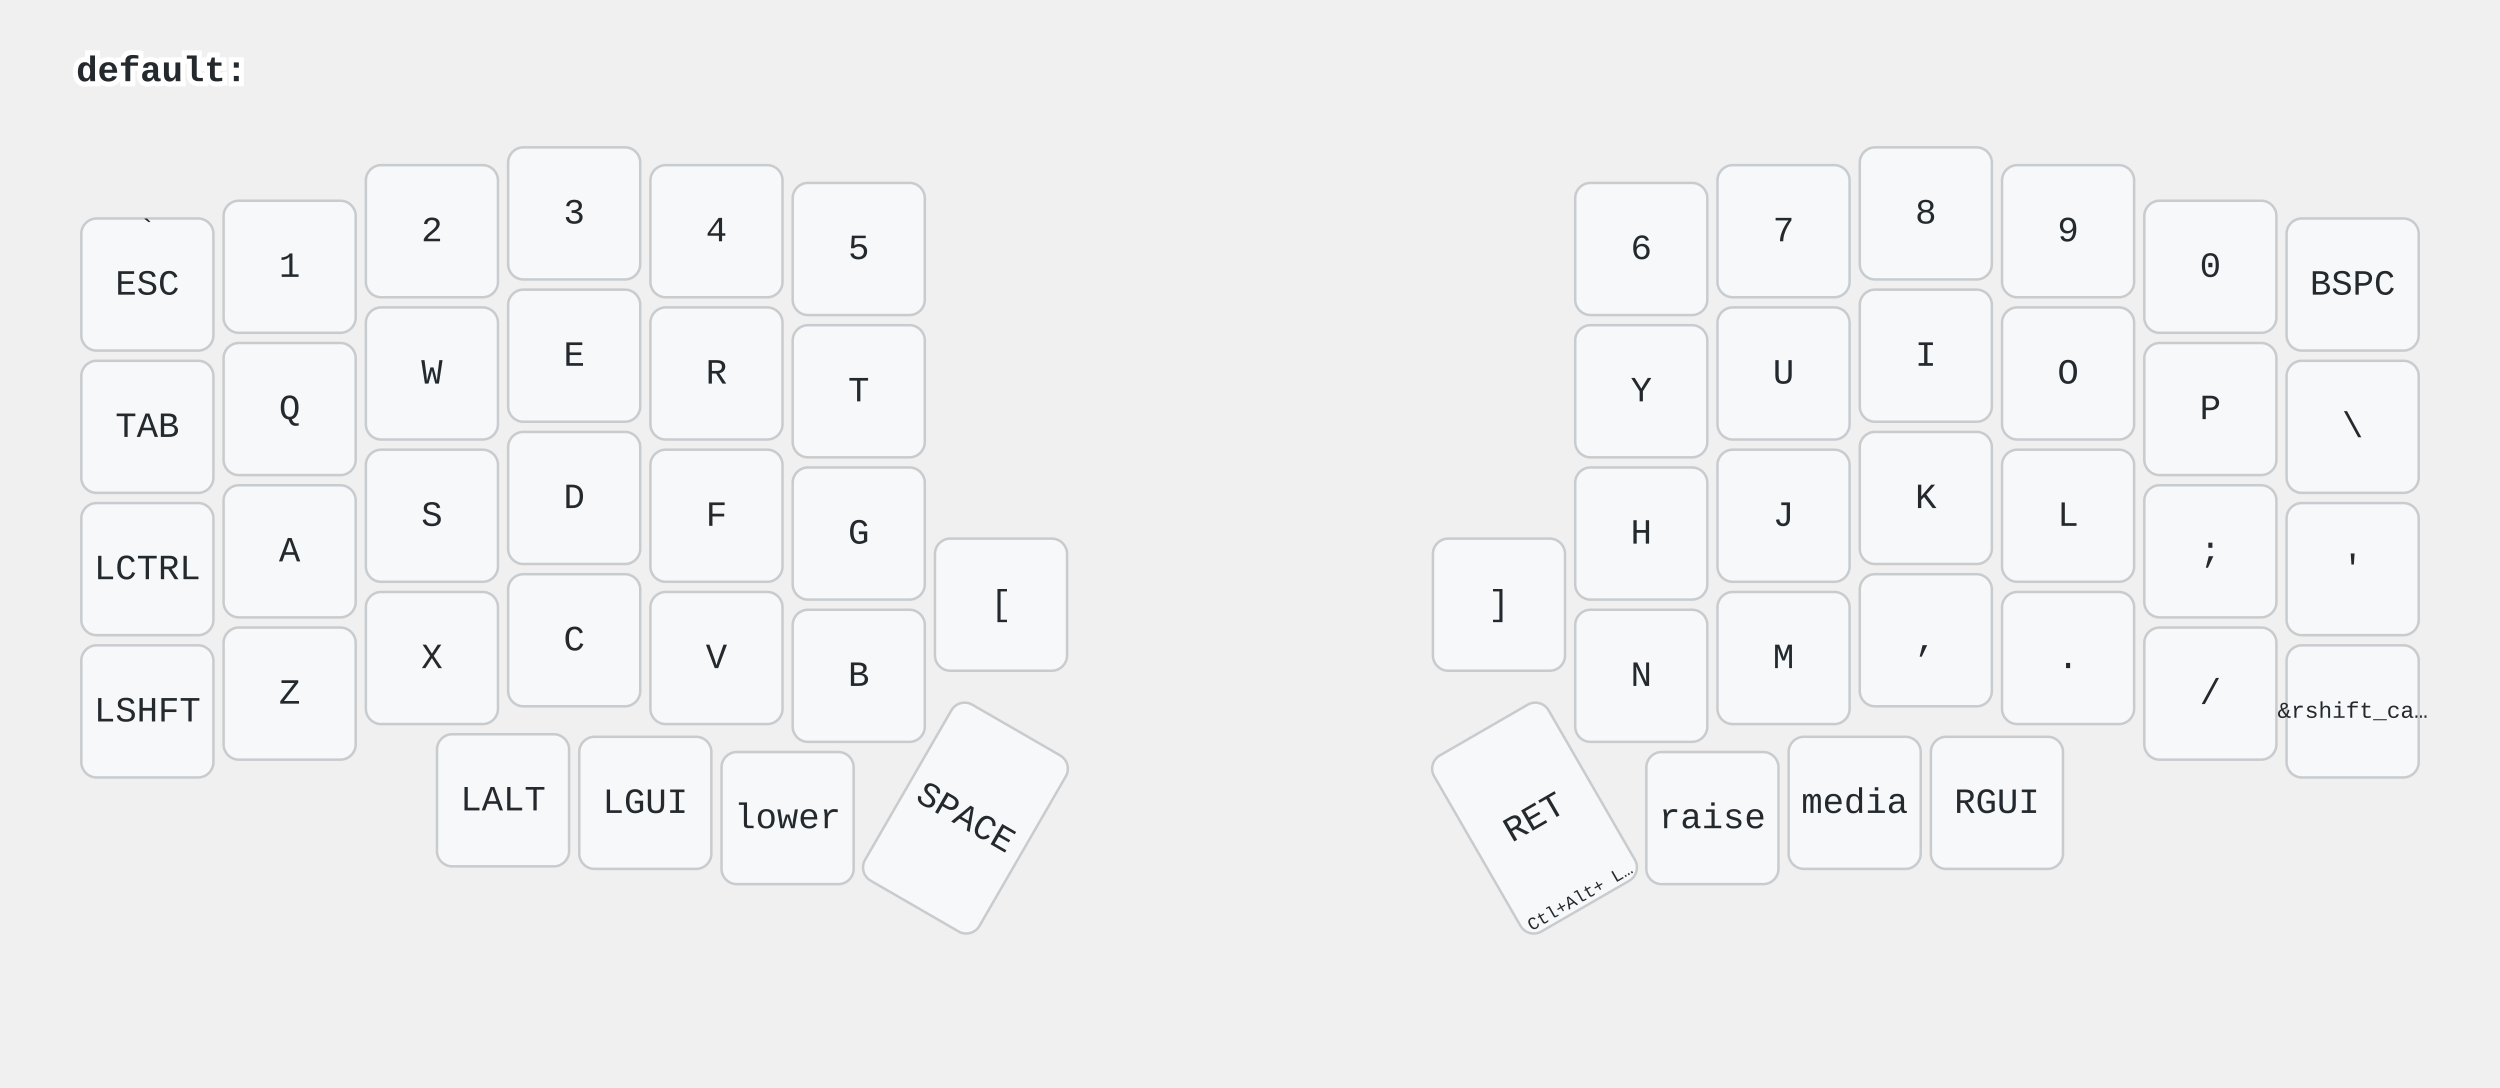
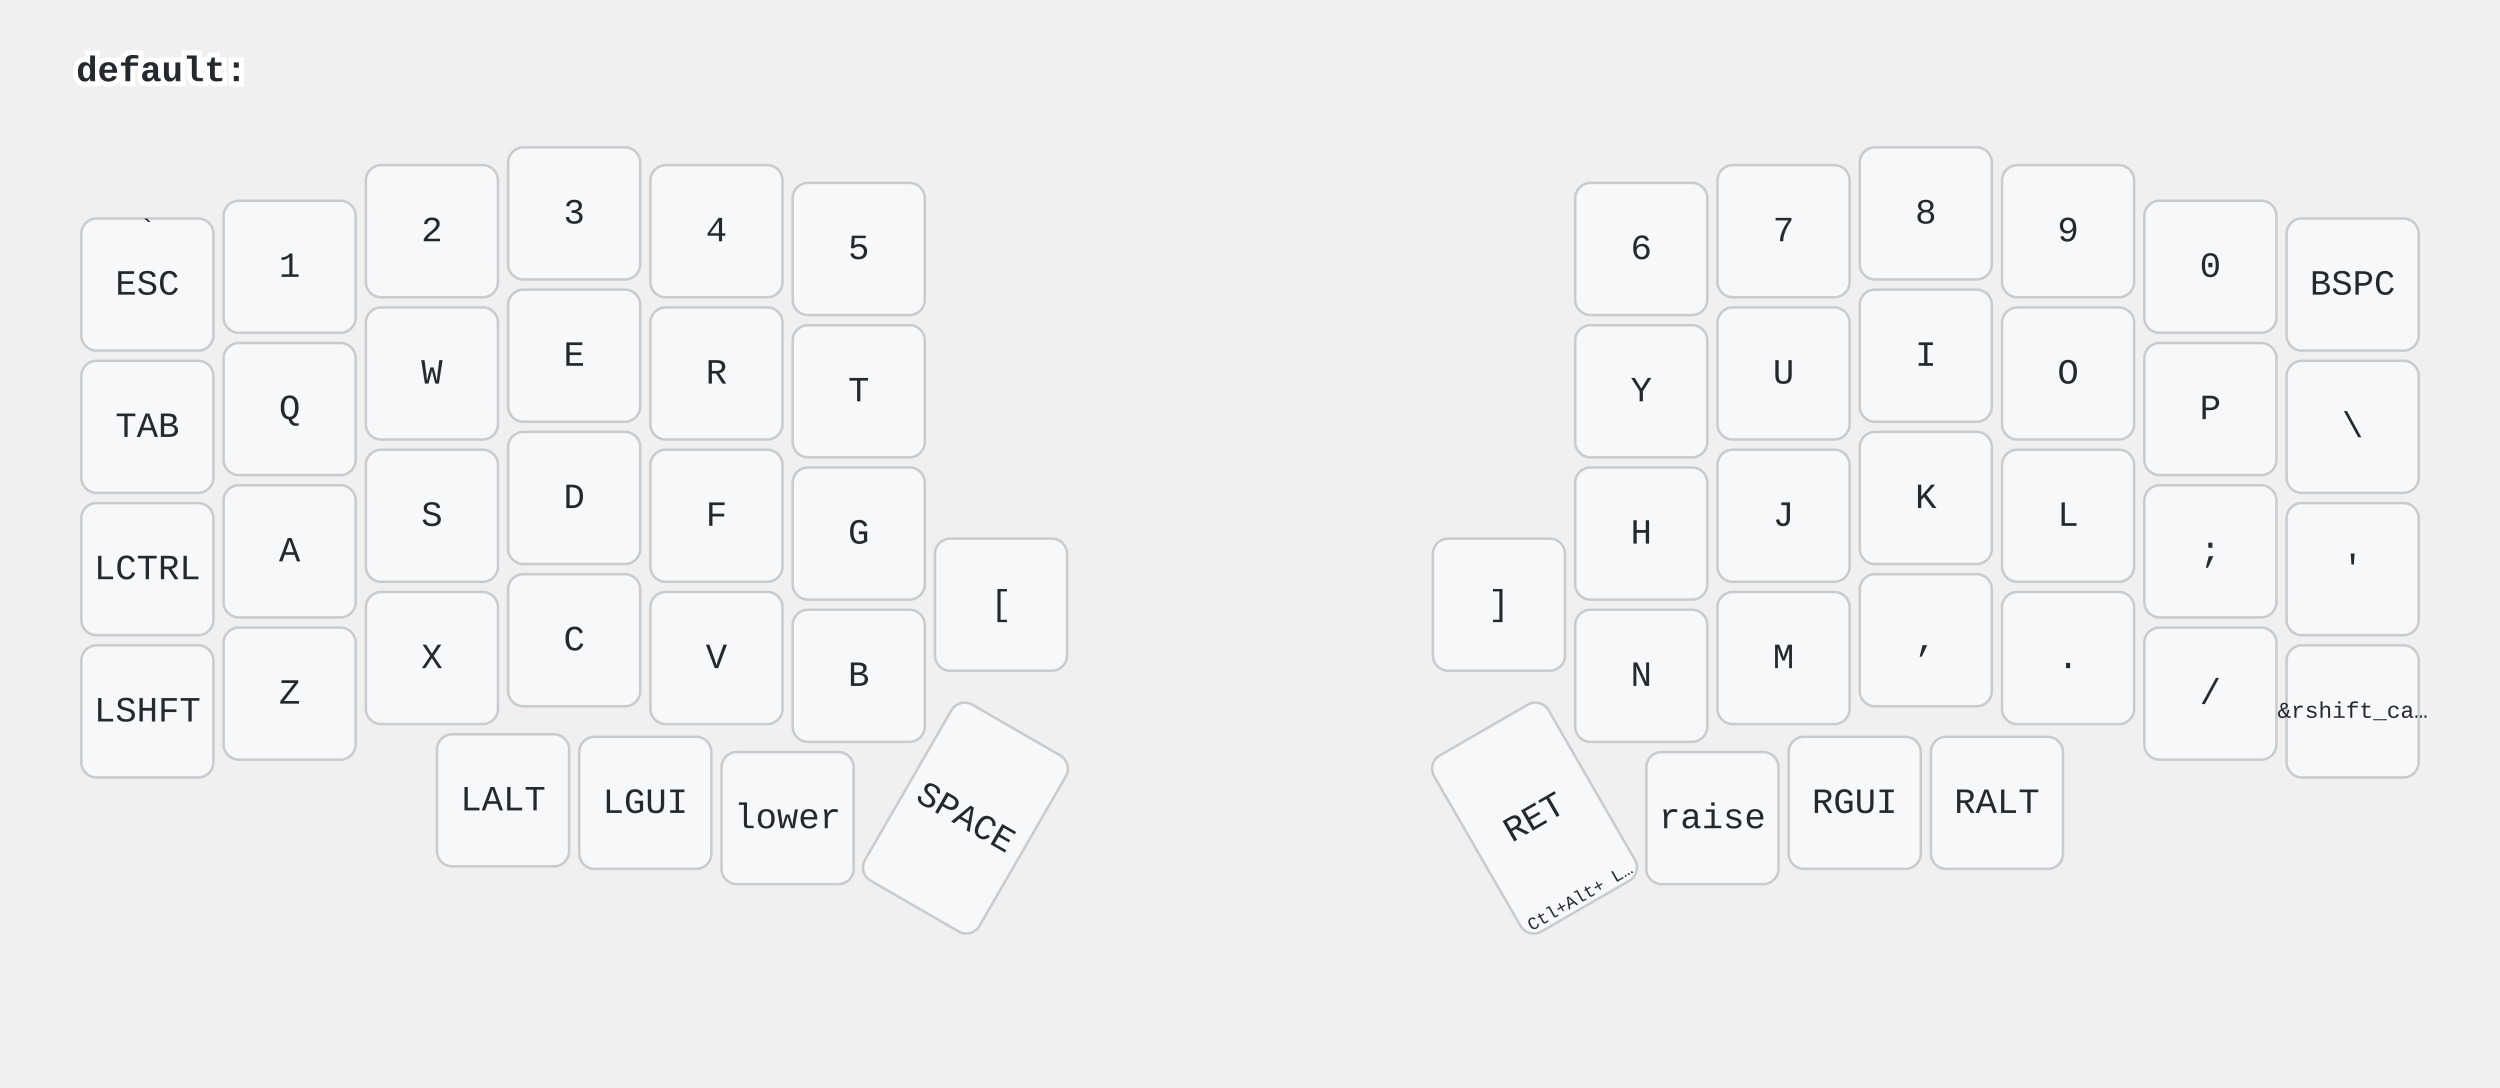
<svg xmlns="http://www.w3.org/2000/svg" width="984" height="428" viewBox="0 0 984 428" class="keymap">
  <style>/* inherit to force styles through use tags */
svg path {
    fill: inherit;
}

/* font and background color specifications */
svg.keymap {
    font-family: SFMono-Regular,Consolas,Liberation Mono,Menlo,monospace;
    font-size: 14px;
    font-kerning: normal;
    text-rendering: optimizeLegibility;
    fill: #24292e;
}

/* default key styling */
rect.key {
    fill: #f6f8fa;
}

rect.key, rect.combo {
    stroke: #c9cccf;
    stroke-width: 1;
}

/* default key side styling, only used is draw_key_sides is set */
rect.side {
    filter: brightness(90%);
}

/* color accent for combo boxes */
rect.combo, rect.combo-separate {
    fill: #cdf;
}

/* color accent for held keys */
rect.held, rect.combo.held {
    fill: #fdd;
}

/* color accent for ghost (optional) keys */
rect.ghost, rect.combo.ghost {
    stroke-dasharray: 4, 4;
    stroke-width: 2;
}

text {
    text-anchor: middle;
    dominant-baseline: middle;
}

/* styling for layer labels */
text.label {
    font-weight: bold;
    text-anchor: start;
    stroke: white;
    stroke-width: 4;
    paint-order: stroke;
}

/* styling for optional footer */
text.footer {
    text-anchor: end;
    dominant-baseline: auto;
    stroke: white;
    stroke-width: 4;
    paint-order: stroke;
}

/* styling for combo tap, and key hold/shifted label text */
text.combo, text.hold, text.shifted {
    font-size: 11px;
}

text.hold {
    text-anchor: middle;
    dominant-baseline: auto;
}

text.shifted {
    text-anchor: middle;
    dominant-baseline: hanging;
}

text.layer-activator {
    text-decoration: underline;
}

/* styling for hold/shifted label text in combo box */
text.combo.hold, text.combo.shifted {
    font-size: 8px;
}

/* lighter symbol for transparent keys */
text.trans {
    fill: #7b7e81;
}

/* styling for combo dendrons */
path.combo {
    stroke-width: 1;
    stroke: gray;
    fill: none;
}

/* Start Tabler Icons Cleanup */
/* cannot use height/width with glyphs */
.icon-tabler &gt; path {
    fill: inherit;
    stroke: inherit;
    stroke-width: 2;
}
/* hide tabler's default box */
.icon-tabler &gt; path[stroke="none"][fill="none"] {
    visibility: hidden;
}
/* End Tabler Icons Cleanup */
</style>
  <g transform="translate(30, 0)" class="layer-default">
    <text x="0" y="28" class="label" id="default">default:</text>
    <g transform="translate(0, 56)">
      <g transform="translate(28, 56)" class="key keypos-0">
        <rect rx="6" ry="6" x="-26" y="-26" width="52" height="52" class="key" />
        <text x="0" y="0" class="key tap">ESC</text>
        <text x="0" y="-24" class="key shifted">`</text>
      </g>
      <g transform="translate(84, 49)" class="key keypos-1">
        <rect rx="6" ry="6" x="-26" y="-26" width="52" height="52" class="key" />
        <text x="0" y="0" class="key tap">1</text>
      </g>
      <g transform="translate(140, 35)" class="key keypos-2">
        <rect rx="6" ry="6" x="-26" y="-26" width="52" height="52" class="key" />
        <text x="0" y="0" class="key tap">2</text>
      </g>
      <g transform="translate(196, 28)" class="key keypos-3">
        <rect rx="6" ry="6" x="-26" y="-26" width="52" height="52" class="key" />
        <text x="0" y="0" class="key tap">3</text>
      </g>
      <g transform="translate(252, 35)" class="key keypos-4">
        <rect rx="6" ry="6" x="-26" y="-26" width="52" height="52" class="key" />
        <text x="0" y="0" class="key tap">4</text>
      </g>
      <g transform="translate(308, 42)" class="key keypos-5">
        <rect rx="6" ry="6" x="-26" y="-26" width="52" height="52" class="key" />
        <text x="0" y="0" class="key tap">5</text>
      </g>
      <g transform="translate(616, 42)" class="key keypos-6">
        <rect rx="6" ry="6" x="-26" y="-26" width="52" height="52" class="key" />
        <text x="0" y="0" class="key tap">6</text>
      </g>
      <g transform="translate(672, 35)" class="key keypos-7">
        <rect rx="6" ry="6" x="-26" y="-26" width="52" height="52" class="key" />
        <text x="0" y="0" class="key tap">7</text>
      </g>
      <g transform="translate(728, 28)" class="key keypos-8">
        <rect rx="6" ry="6" x="-26" y="-26" width="52" height="52" class="key" />
        <text x="0" y="0" class="key tap">8</text>
      </g>
      <g transform="translate(784, 35)" class="key keypos-9">
        <rect rx="6" ry="6" x="-26" y="-26" width="52" height="52" class="key" />
        <text x="0" y="0" class="key tap">9</text>
      </g>
      <g transform="translate(840, 49)" class="key keypos-10">
        <rect rx="6" ry="6" x="-26" y="-26" width="52" height="52" class="key" />
        <text x="0" y="0" class="key tap">0</text>
      </g>
      <g transform="translate(896, 56)" class="key keypos-11">
        <rect rx="6" ry="6" x="-26" y="-26" width="52" height="52" class="key" />
        <text x="0" y="0" class="key tap">BSPC</text>
      </g>
      <g transform="translate(28, 112)" class="key keypos-12">
        <rect rx="6" ry="6" x="-26" y="-26" width="52" height="52" class="key" />
        <text x="0" y="0" class="key tap">TAB</text>
      </g>
      <g transform="translate(84, 105)" class="key keypos-13">
        <rect rx="6" ry="6" x="-26" y="-26" width="52" height="52" class="key" />
        <text x="0" y="0" class="key tap">Q</text>
      </g>
      <g transform="translate(140, 91)" class="key keypos-14">
        <rect rx="6" ry="6" x="-26" y="-26" width="52" height="52" class="key" />
        <text x="0" y="0" class="key tap">W</text>
      </g>
      <g transform="translate(196, 84)" class="key keypos-15">
        <rect rx="6" ry="6" x="-26" y="-26" width="52" height="52" class="key" />
        <text x="0" y="0" class="key tap">E</text>
      </g>
      <g transform="translate(252, 91)" class="key keypos-16">
        <rect rx="6" ry="6" x="-26" y="-26" width="52" height="52" class="key" />
        <text x="0" y="0" class="key tap">R</text>
      </g>
      <g transform="translate(308, 98)" class="key keypos-17">
        <rect rx="6" ry="6" x="-26" y="-26" width="52" height="52" class="key" />
        <text x="0" y="0" class="key tap">T</text>
      </g>
      <g transform="translate(616, 98)" class="key keypos-18">
        <rect rx="6" ry="6" x="-26" y="-26" width="52" height="52" class="key" />
        <text x="0" y="0" class="key tap">Y</text>
      </g>
      <g transform="translate(672, 91)" class="key keypos-19">
        <rect rx="6" ry="6" x="-26" y="-26" width="52" height="52" class="key" />
        <text x="0" y="0" class="key tap">U</text>
      </g>
      <g transform="translate(728, 84)" class="key keypos-20">
        <rect rx="6" ry="6" x="-26" y="-26" width="52" height="52" class="key" />
        <text x="0" y="0" class="key tap">I</text>
      </g>
      <g transform="translate(784, 91)" class="key keypos-21">
        <rect rx="6" ry="6" x="-26" y="-26" width="52" height="52" class="key" />
        <text x="0" y="0" class="key tap">O</text>
      </g>
      <g transform="translate(840, 105)" class="key keypos-22">
        <rect rx="6" ry="6" x="-26" y="-26" width="52" height="52" class="key" />
        <text x="0" y="0" class="key tap">P</text>
      </g>
      <g transform="translate(896, 112)" class="key keypos-23">
        <rect rx="6" ry="6" x="-26" y="-26" width="52" height="52" class="key" />
        <text x="0" y="0" class="key tap">\</text>
      </g>
      <g transform="translate(28, 168)" class="key keypos-24">
        <rect rx="6" ry="6" x="-26" y="-26" width="52" height="52" class="key" />
        <text x="0" y="0" class="key tap">LCTRL</text>
      </g>
      <g transform="translate(84, 161)" class="key keypos-25">
        <rect rx="6" ry="6" x="-26" y="-26" width="52" height="52" class="key" />
        <text x="0" y="0" class="key tap">A</text>
      </g>
      <g transform="translate(140, 147)" class="key keypos-26">
        <rect rx="6" ry="6" x="-26" y="-26" width="52" height="52" class="key" />
        <text x="0" y="0" class="key tap">S</text>
      </g>
      <g transform="translate(196, 140)" class="key keypos-27">
        <rect rx="6" ry="6" x="-26" y="-26" width="52" height="52" class="key" />
        <text x="0" y="0" class="key tap">D</text>
      </g>
      <g transform="translate(252, 147)" class="key keypos-28">
        <rect rx="6" ry="6" x="-26" y="-26" width="52" height="52" class="key" />
        <text x="0" y="0" class="key tap">F</text>
      </g>
      <g transform="translate(308, 154)" class="key keypos-29">
        <rect rx="6" ry="6" x="-26" y="-26" width="52" height="52" class="key" />
        <text x="0" y="0" class="key tap">G</text>
      </g>
      <g transform="translate(616, 154)" class="key keypos-30">
        <rect rx="6" ry="6" x="-26" y="-26" width="52" height="52" class="key" />
        <text x="0" y="0" class="key tap">H</text>
      </g>
      <g transform="translate(672, 147)" class="key keypos-31">
        <rect rx="6" ry="6" x="-26" y="-26" width="52" height="52" class="key" />
        <text x="0" y="0" class="key tap">J</text>
      </g>
      <g transform="translate(728, 140)" class="key keypos-32">
        <rect rx="6" ry="6" x="-26" y="-26" width="52" height="52" class="key" />
        <text x="0" y="0" class="key tap">K</text>
      </g>
      <g transform="translate(784, 147)" class="key keypos-33">
        <rect rx="6" ry="6" x="-26" y="-26" width="52" height="52" class="key" />
        <text x="0" y="0" class="key tap">L</text>
      </g>
      <g transform="translate(840, 161)" class="key keypos-34">
        <rect rx="6" ry="6" x="-26" y="-26" width="52" height="52" class="key" />
        <text x="0" y="0" class="key tap">;</text>
      </g>
      <g transform="translate(896, 168)" class="key keypos-35">
        <rect rx="6" ry="6" x="-26" y="-26" width="52" height="52" class="key" />
        <text x="0" y="0" class="key tap">'</text>
      </g>
      <g transform="translate(28, 224)" class="key keypos-36">
        <rect rx="6" ry="6" x="-26" y="-26" width="52" height="52" class="key" />
        <text x="0" y="0" class="key tap">LSHFT</text>
      </g>
      <g transform="translate(84, 217)" class="key keypos-37">
        <rect rx="6" ry="6" x="-26" y="-26" width="52" height="52" class="key" />
        <text x="0" y="0" class="key tap">Z</text>
      </g>
      <g transform="translate(140, 203)" class="key keypos-38">
        <rect rx="6" ry="6" x="-26" y="-26" width="52" height="52" class="key" />
        <text x="0" y="0" class="key tap">X</text>
      </g>
      <g transform="translate(196, 196)" class="key keypos-39">
        <rect rx="6" ry="6" x="-26" y="-26" width="52" height="52" class="key" />
        <text x="0" y="0" class="key tap">C</text>
      </g>
      <g transform="translate(252, 203)" class="key keypos-40">
        <rect rx="6" ry="6" x="-26" y="-26" width="52" height="52" class="key" />
        <text x="0" y="0" class="key tap">V</text>
      </g>
      <g transform="translate(308, 210)" class="key keypos-41">
        <rect rx="6" ry="6" x="-26" y="-26" width="52" height="52" class="key" />
        <text x="0" y="0" class="key tap">B</text>
      </g>
      <g transform="translate(364, 182)" class="key keypos-42">
        <rect rx="6" ry="6" x="-26" y="-26" width="52" height="52" class="key" />
        <text x="0" y="0" class="key tap">[</text>
      </g>
      <g transform="translate(560, 182)" class="key keypos-43">
        <rect rx="6" ry="6" x="-26" y="-26" width="52" height="52" class="key" />
        <text x="0" y="0" class="key tap">]</text>
      </g>
      <g transform="translate(616, 210)" class="key keypos-44">
        <rect rx="6" ry="6" x="-26" y="-26" width="52" height="52" class="key" />
        <text x="0" y="0" class="key tap">N</text>
      </g>
      <g transform="translate(672, 203)" class="key keypos-45">
        <rect rx="6" ry="6" x="-26" y="-26" width="52" height="52" class="key" />
        <text x="0" y="0" class="key tap">M</text>
      </g>
      <g transform="translate(728, 196)" class="key keypos-46">
        <rect rx="6" ry="6" x="-26" y="-26" width="52" height="52" class="key" />
        <text x="0" y="0" class="key tap">,</text>
      </g>
      <g transform="translate(784, 203)" class="key keypos-47">
        <rect rx="6" ry="6" x="-26" y="-26" width="52" height="52" class="key" />
        <text x="0" y="0" class="key tap">.</text>
      </g>
      <g transform="translate(840, 217)" class="key keypos-48">
        <rect rx="6" ry="6" x="-26" y="-26" width="52" height="52" class="key" />
        <text x="0" y="0" class="key tap">/</text>
      </g>
      <g transform="translate(896, 224)" class="key keypos-49">
        <rect rx="6" ry="6" x="-26" y="-26" width="52" height="52" class="key" />
        <text x="0" y="0" class="key tap">
          <tspan style="font-size: 64%">&amp;rshift_ca…</tspan>
        </text>
      </g>
      <g transform="translate(168, 259)" class="key keypos-50">
        <rect rx="6" ry="6" x="-26" y="-26" width="52" height="52" class="key" />
        <text x="0" y="0" class="key tap">LALT</text>
      </g>
      <g transform="translate(224, 260)" class="key keypos-51">
        <rect rx="6" ry="6" x="-26" y="-26" width="52" height="52" class="key" />
        <text x="0" y="0" class="key tap">LGUI</text>
      </g>
      <g transform="translate(280, 266)" class="key keypos-52">
        <rect rx="6" ry="6" x="-26" y="-26" width="52" height="52" class="key" />
        <text x="0" y="0" class="key tap">lower</text>
      </g>
      <g transform="translate(350, 266) rotate(30.0)" class="key keypos-53">
        <rect rx="6" ry="6" x="-26" y="-40" width="52" height="80" class="key" />
        <text x="0" y="0" class="key tap">SPACE</text>
      </g>
      <g transform="translate(574, 266) rotate(-30.0)" class="key keypos-54">
        <rect rx="6" ry="6" x="-26" y="-40" width="52" height="80" class="key" />
        <text x="0" y="0" class="key tap">RET</text>
        <text x="0" y="38" class="key hold">
          <tspan style="font-size: 64%">Ctl+Alt+ L…</tspan>
        </text>
      </g>
      <g transform="translate(644, 266)" class="key keypos-55">
        <rect rx="6" ry="6" x="-26" y="-26" width="52" height="52" class="key" />
        <text x="0" y="0" class="key tap">raise</text>
      </g>
      <g transform="translate(700, 260)" class="key keypos-56">
        <rect rx="6" ry="6" x="-26" y="-26" width="52" height="52" class="key" />
-         <text x="0" y="0" class="key tap">media</text>
+         <text x="0" y="0" class="key tap">RGUI</text>
      </g>
      <g transform="translate(756, 260)" class="key keypos-57">
        <rect rx="6" ry="6" x="-26" y="-26" width="52" height="52" class="key" />
-         <text x="0" y="0" class="key tap">RGUI</text>
+         <text x="0" y="0" class="key tap">RALT</text>
      </g>
    </g>
  </g>
</svg>
